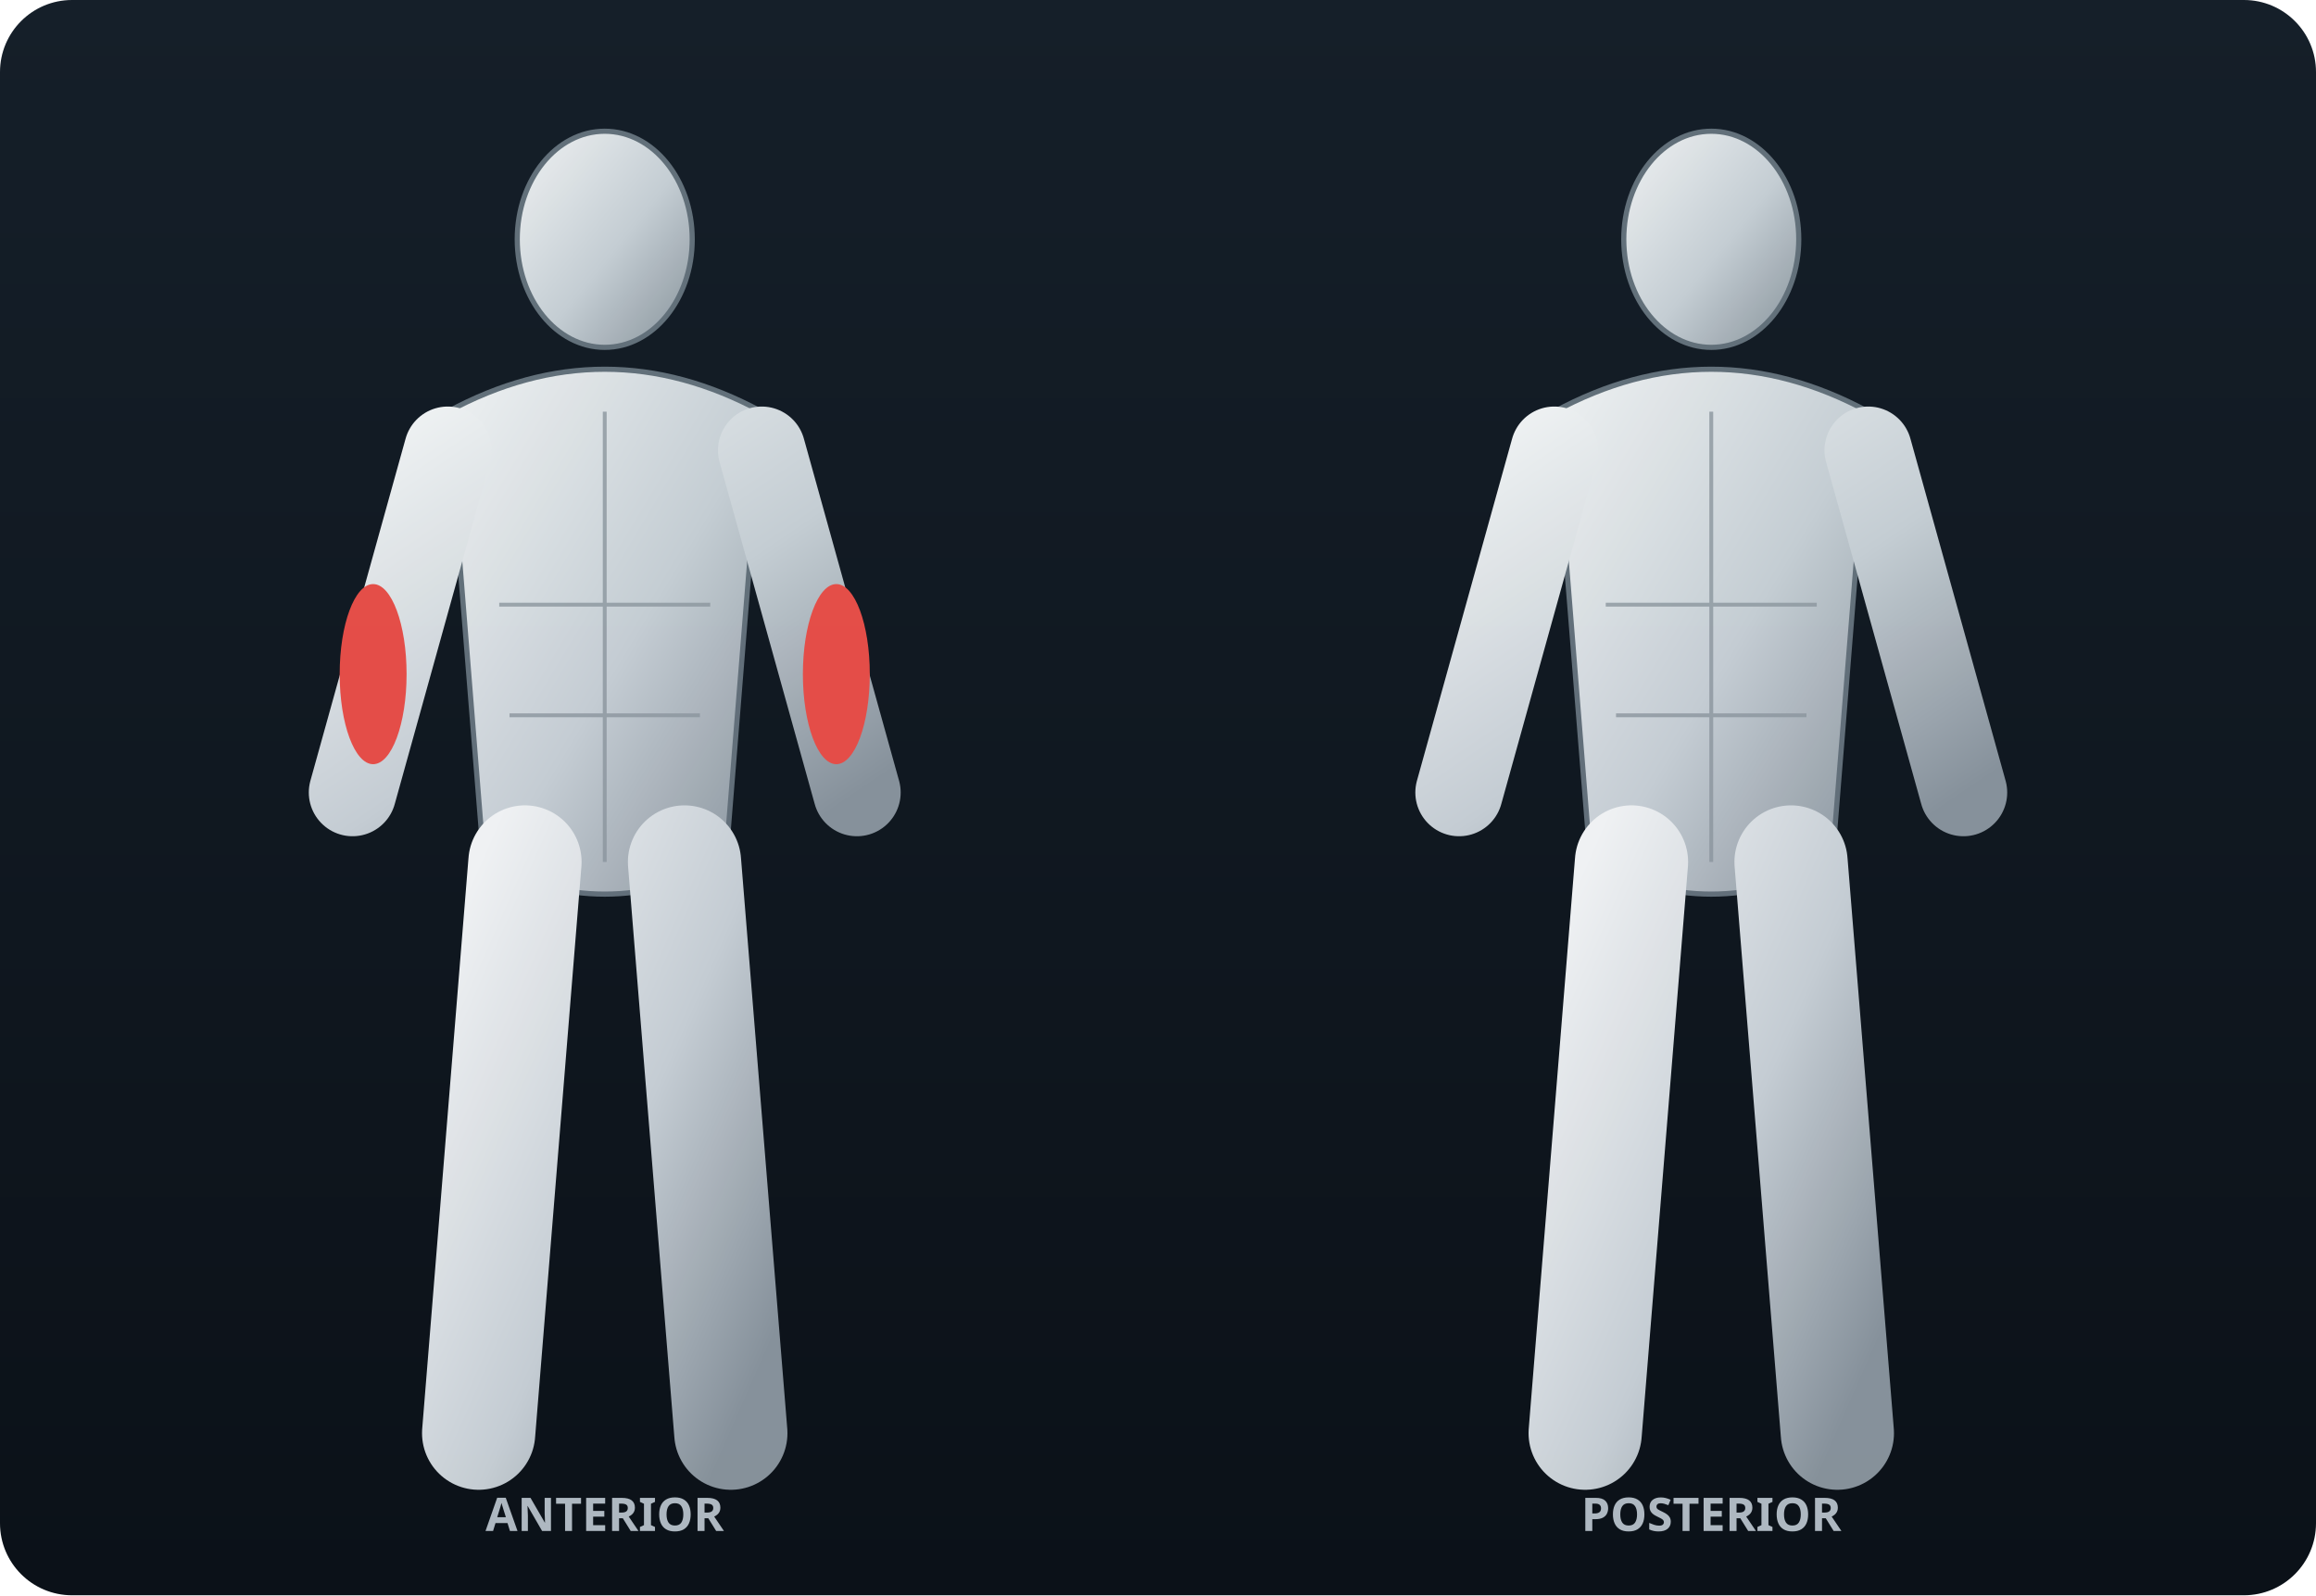
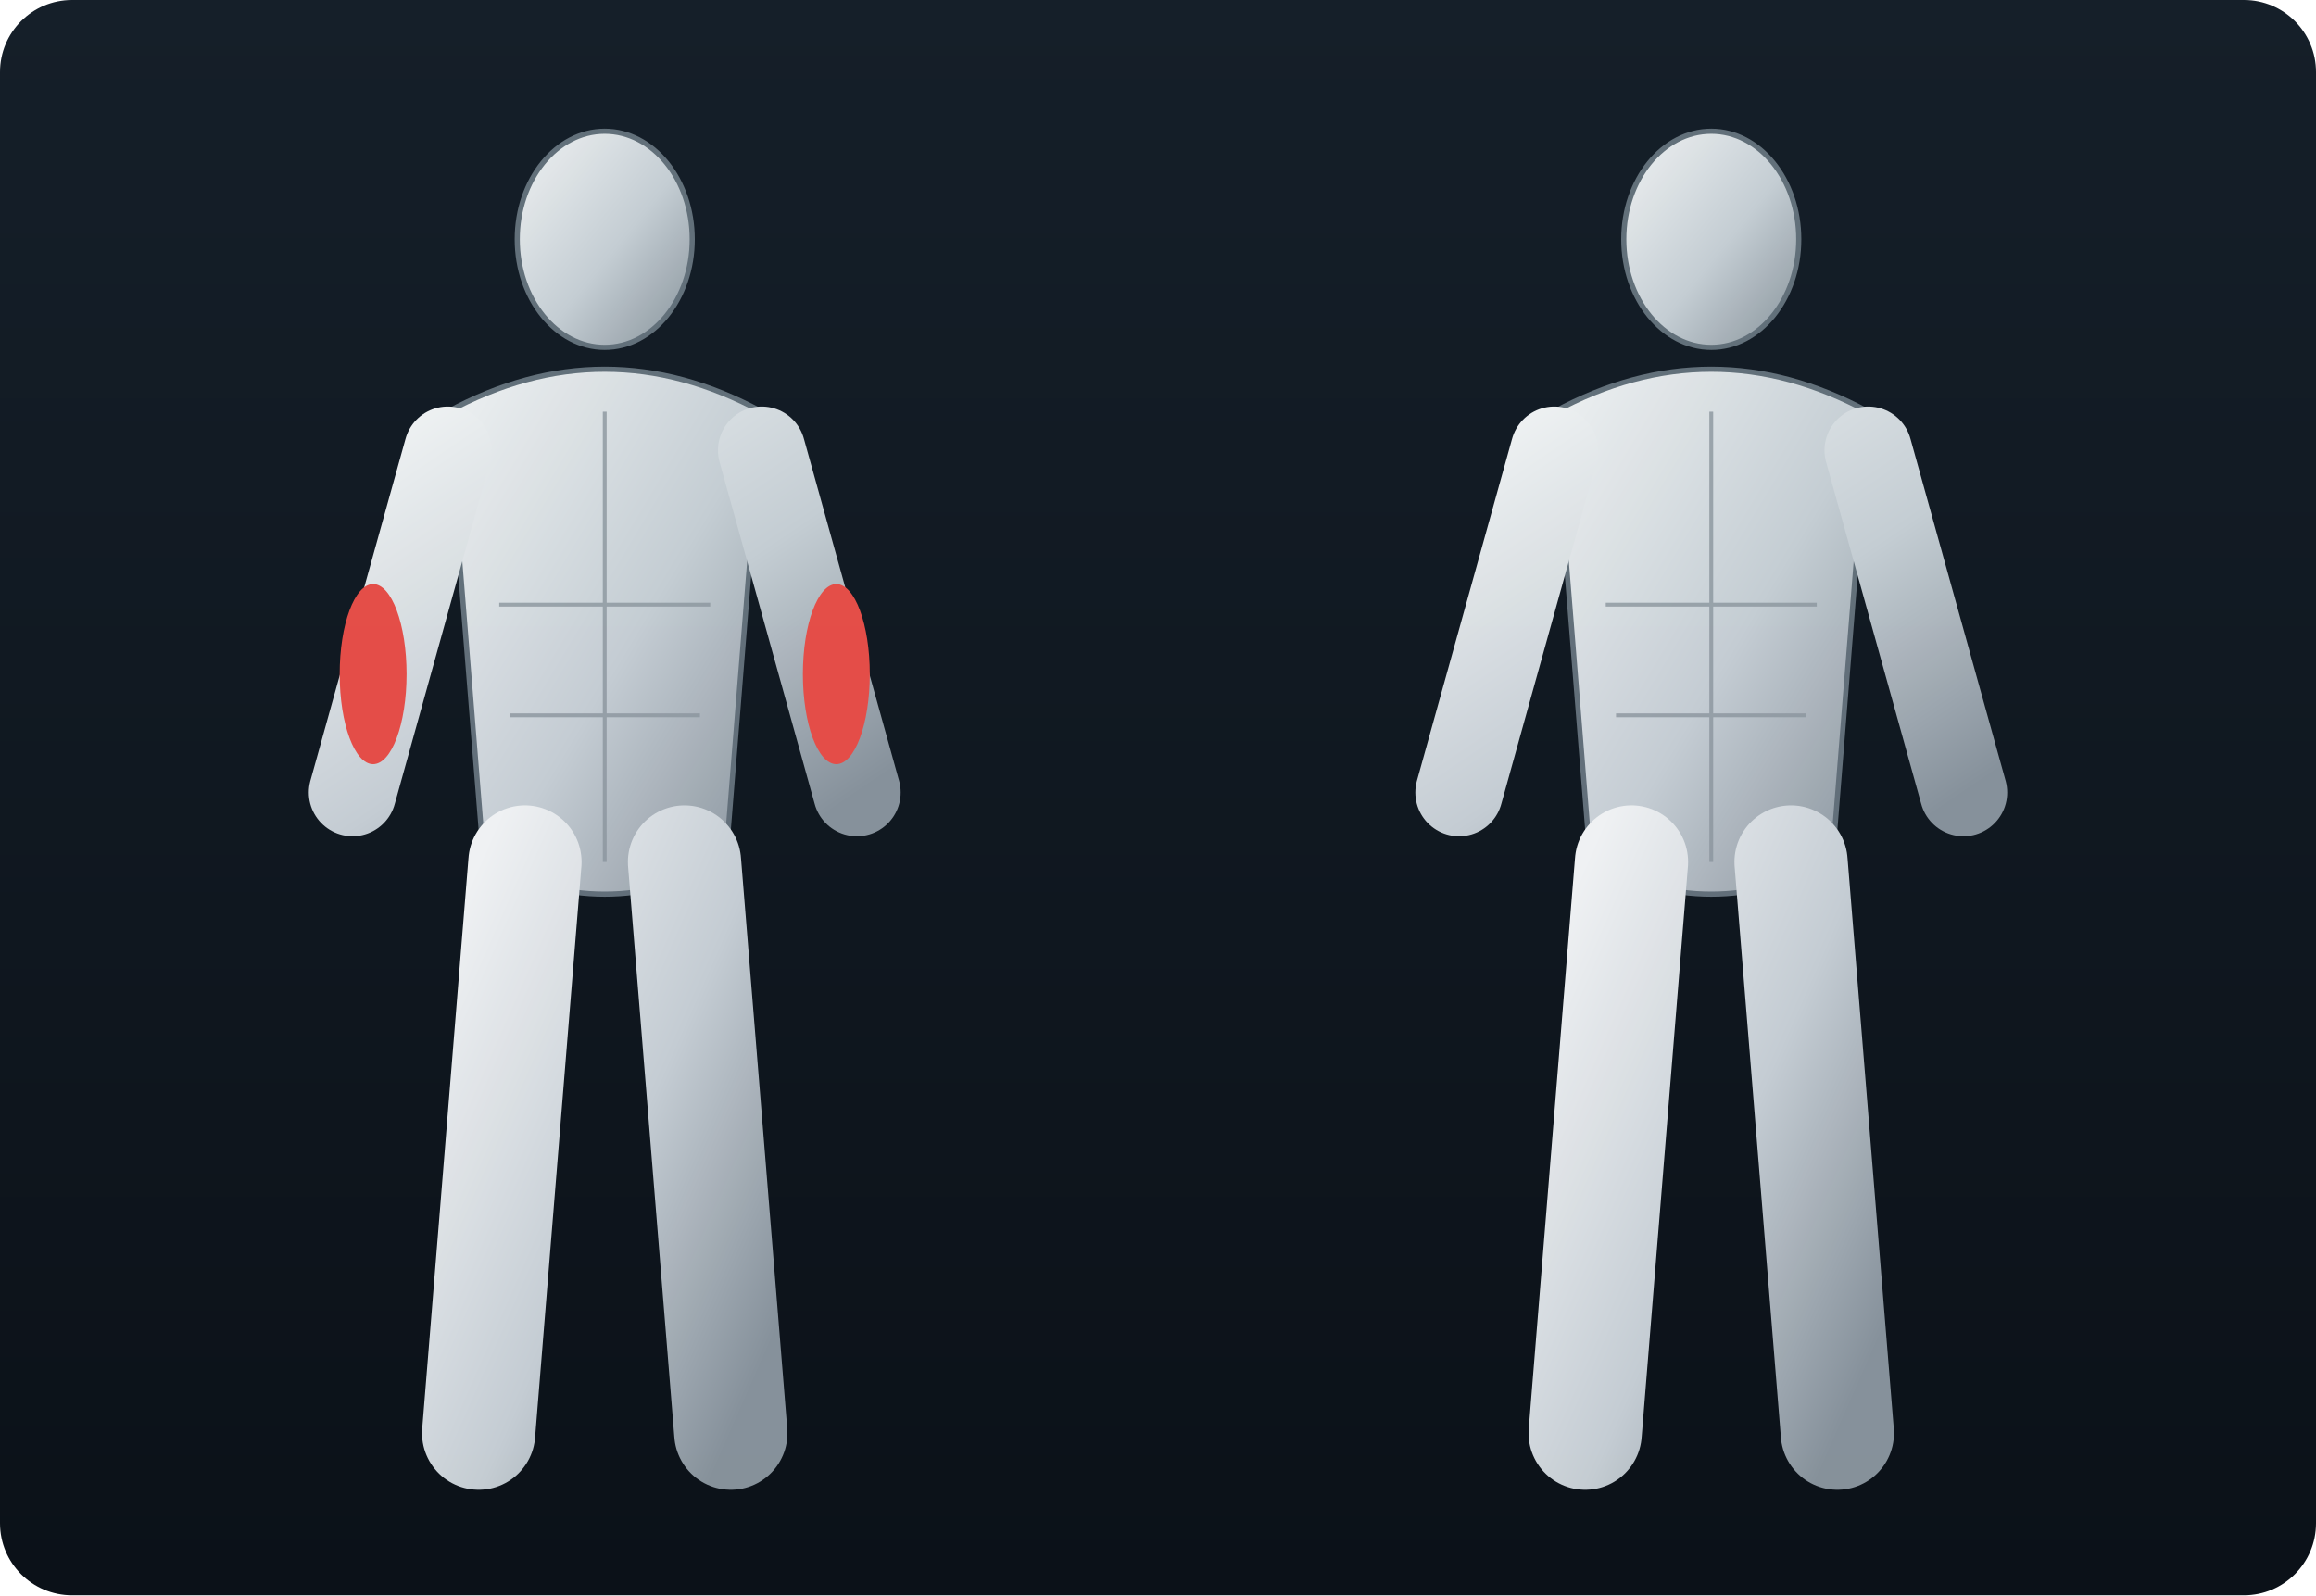
<svg xmlns="http://www.w3.org/2000/svg" width="900" height="620" viewBox="0 0 900 620" role="img" aria-label="Músculos trabajados · Curl inclinado con mancuernas" data-style="anatomical-v2">
  <defs>
    <linearGradient id="mapbg" x2="0" y2="1">
      <stop stop-color="#151f29" />
      <stop offset="1" stop-color="#0b1118" />
    </linearGradient>
    <linearGradient id="skin" x2="1" y2="1">
      <stop stop-color="#f4f6f7" />
      <stop offset=".55" stop-color="#c8d0d6" />
      <stop offset="1" stop-color="#89949d" />
    </linearGradient>
  </defs>
  <rect width="900" height="620" rx="28" fill="url(#mapbg)" />
  <g opacity=".98">
    <ellipse cx="235" cy="93" rx="34" ry="42" fill="url(#skin)" stroke="#64717b" stroke-width="2" />
    <path d="M174 160Q235 127 296 160L282 335Q235 360 188 335Z" fill="url(#skin)" stroke="#64717b" stroke-width="2" />
    <path d="M174 175L137 308M296 175L333 308" stroke="url(#skin)" stroke-width="34" stroke-linecap="round" />
    <path d="M204 335L186 557M266 335L284 557" stroke="url(#skin)" stroke-width="44" stroke-linecap="round" />
    <path d="M235 160v175M194 235h82M198 278h74" stroke="#8d979f" stroke-width="1.5" opacity=".8" />
    <ellipse cx="665" cy="93" rx="34" ry="42" fill="url(#skin)" stroke="#64717b" stroke-width="2" />
    <path d="M604 160Q665 127 726 160L712 335Q665 360 618 335Z" fill="url(#skin)" stroke="#64717b" stroke-width="2" />
    <path d="M604 175L567 308M726 175L763 308" stroke="url(#skin)" stroke-width="34" stroke-linecap="round" />
    <path d="M634 335L616 557M696 335L714 557" stroke="url(#skin)" stroke-width="44" stroke-linecap="round" />
    <path d="M665 160v175M624 235h82M628 278h74" stroke="#8d979f" stroke-width="1.5" opacity=".8" />
    <ellipse cx="145" cy="262" rx="13" ry="35" fill="#e94f48" />
    <ellipse cx="325" cy="262" rx="13" ry="35" fill="#e94f48" />
  </g>
-   <g fill="#aeb8c1" font-family="system-ui,sans-serif" font-size="18" font-weight="700">
-     <text x="235" y="595" text-anchor="middle">ANTERIOR</text>
-     <text x="665" y="595" text-anchor="middle">POSTERIOR</text>
-   </g>
</svg>
